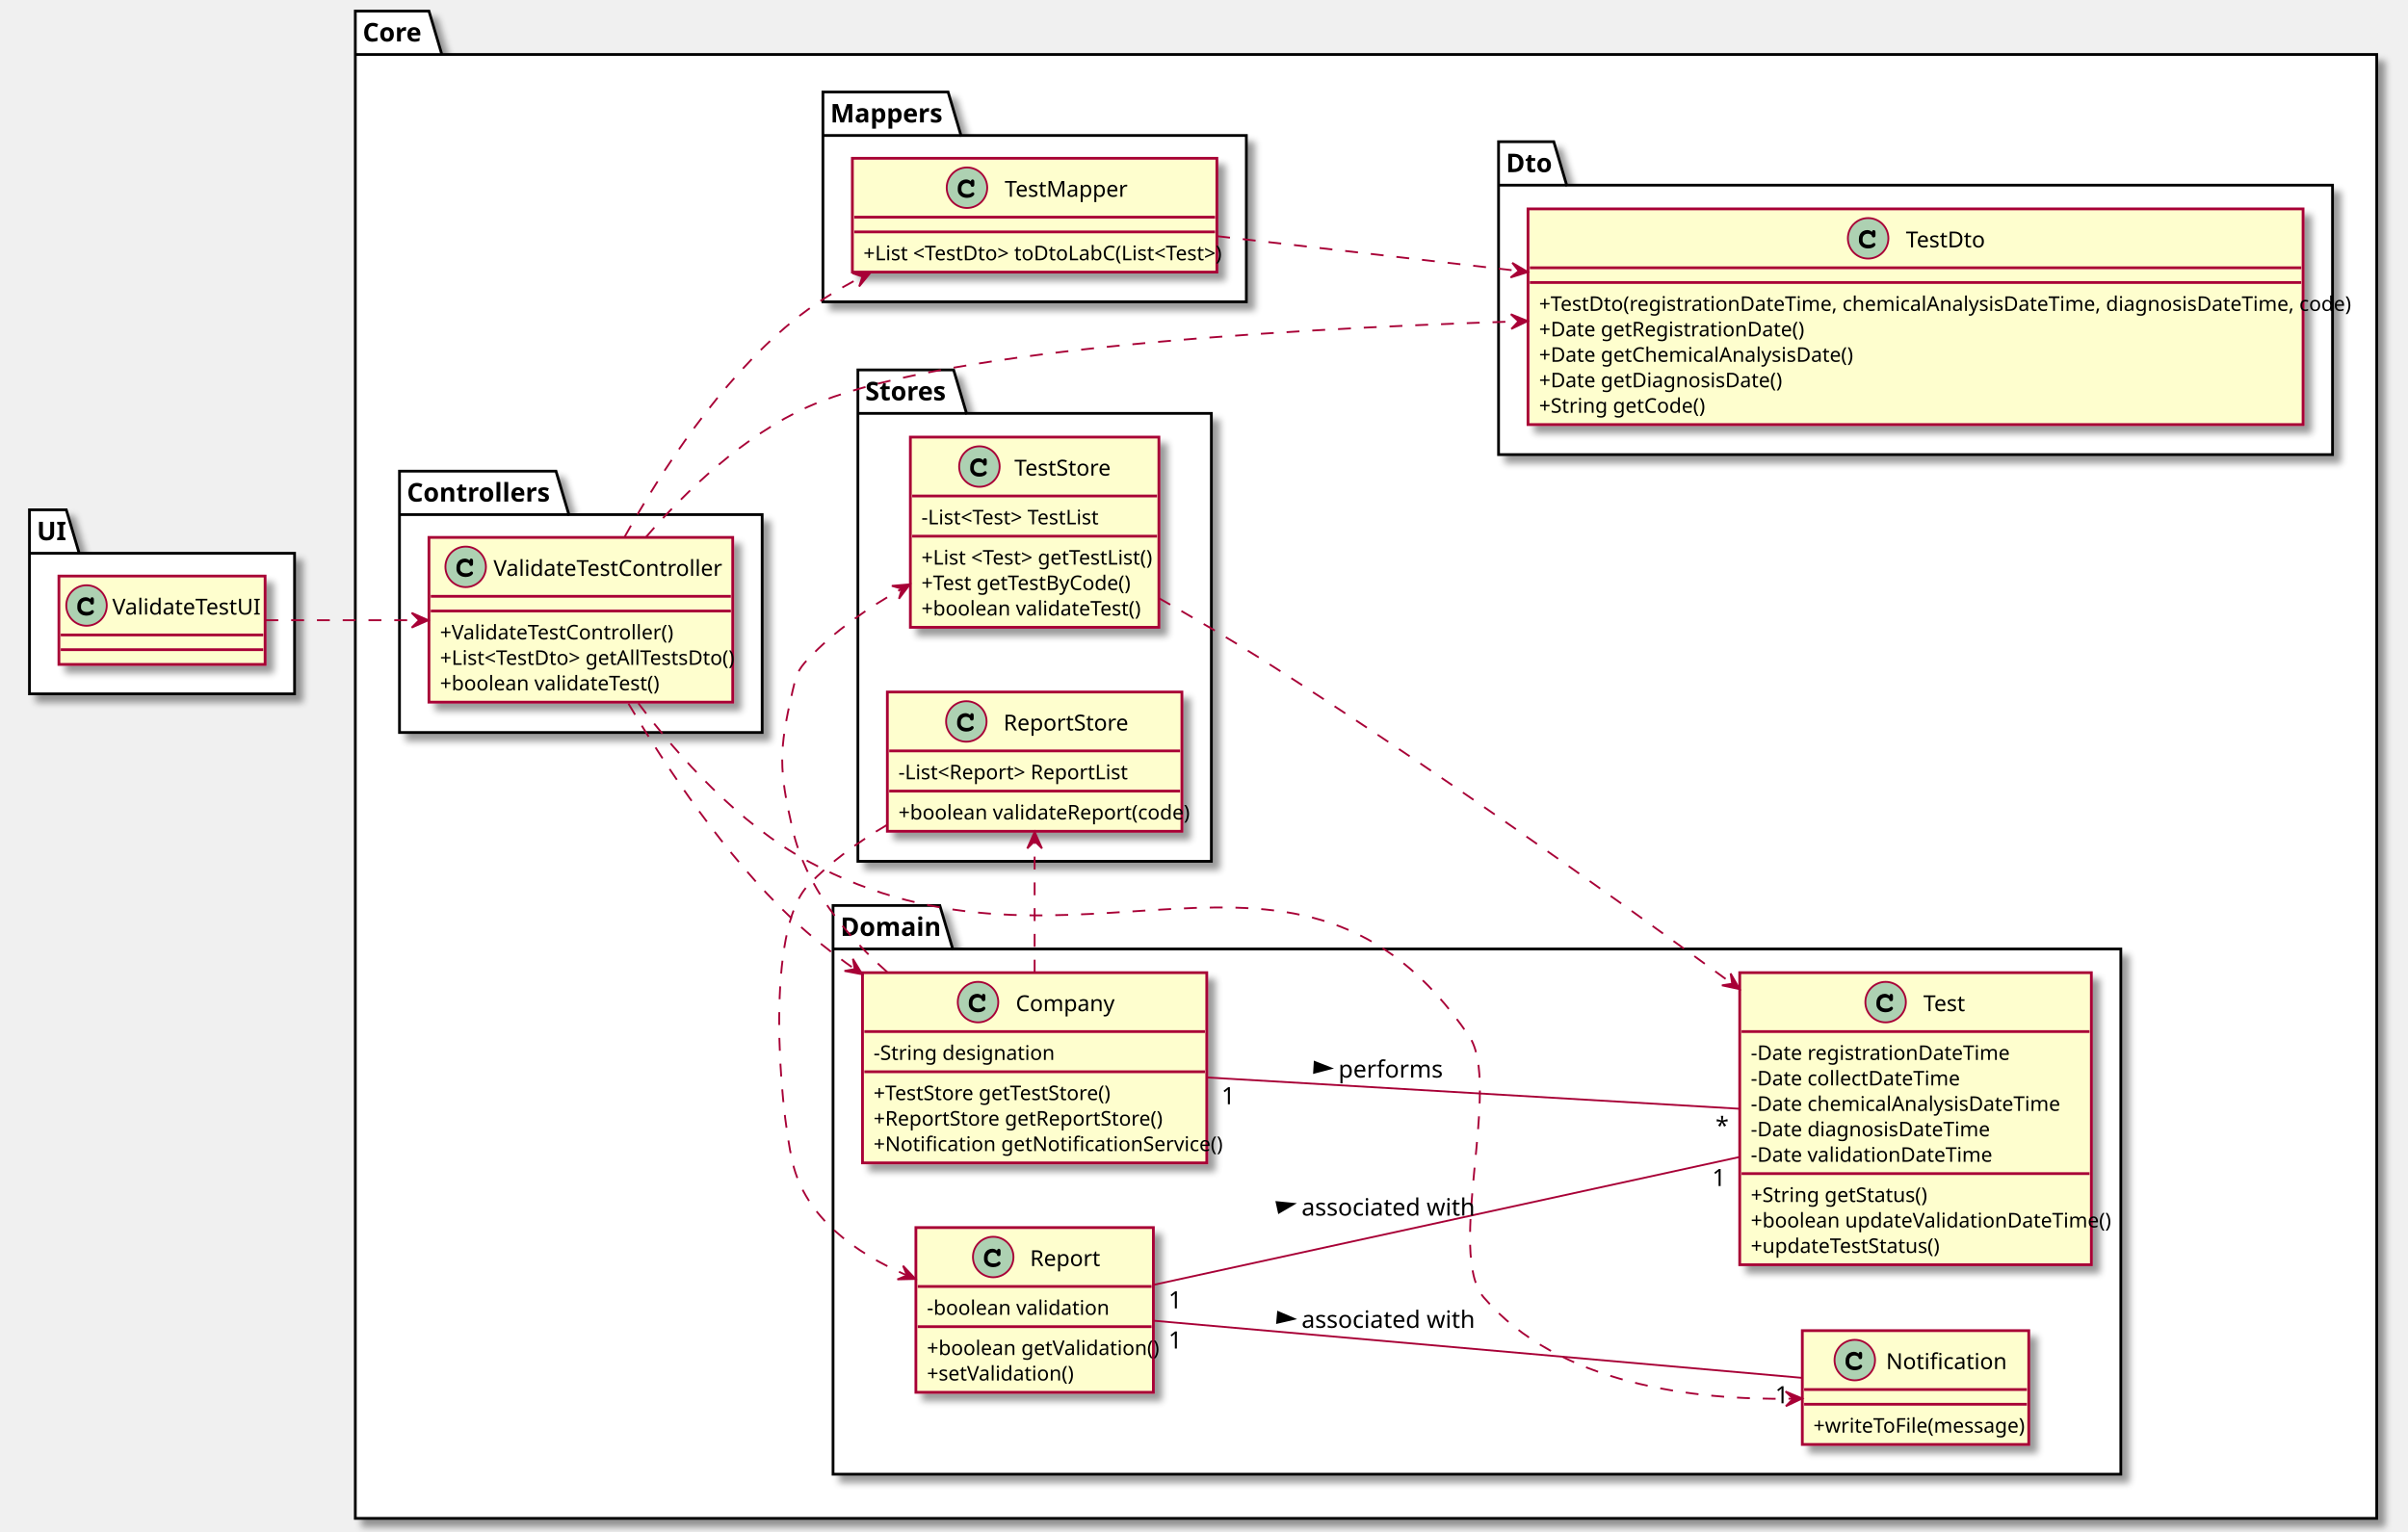
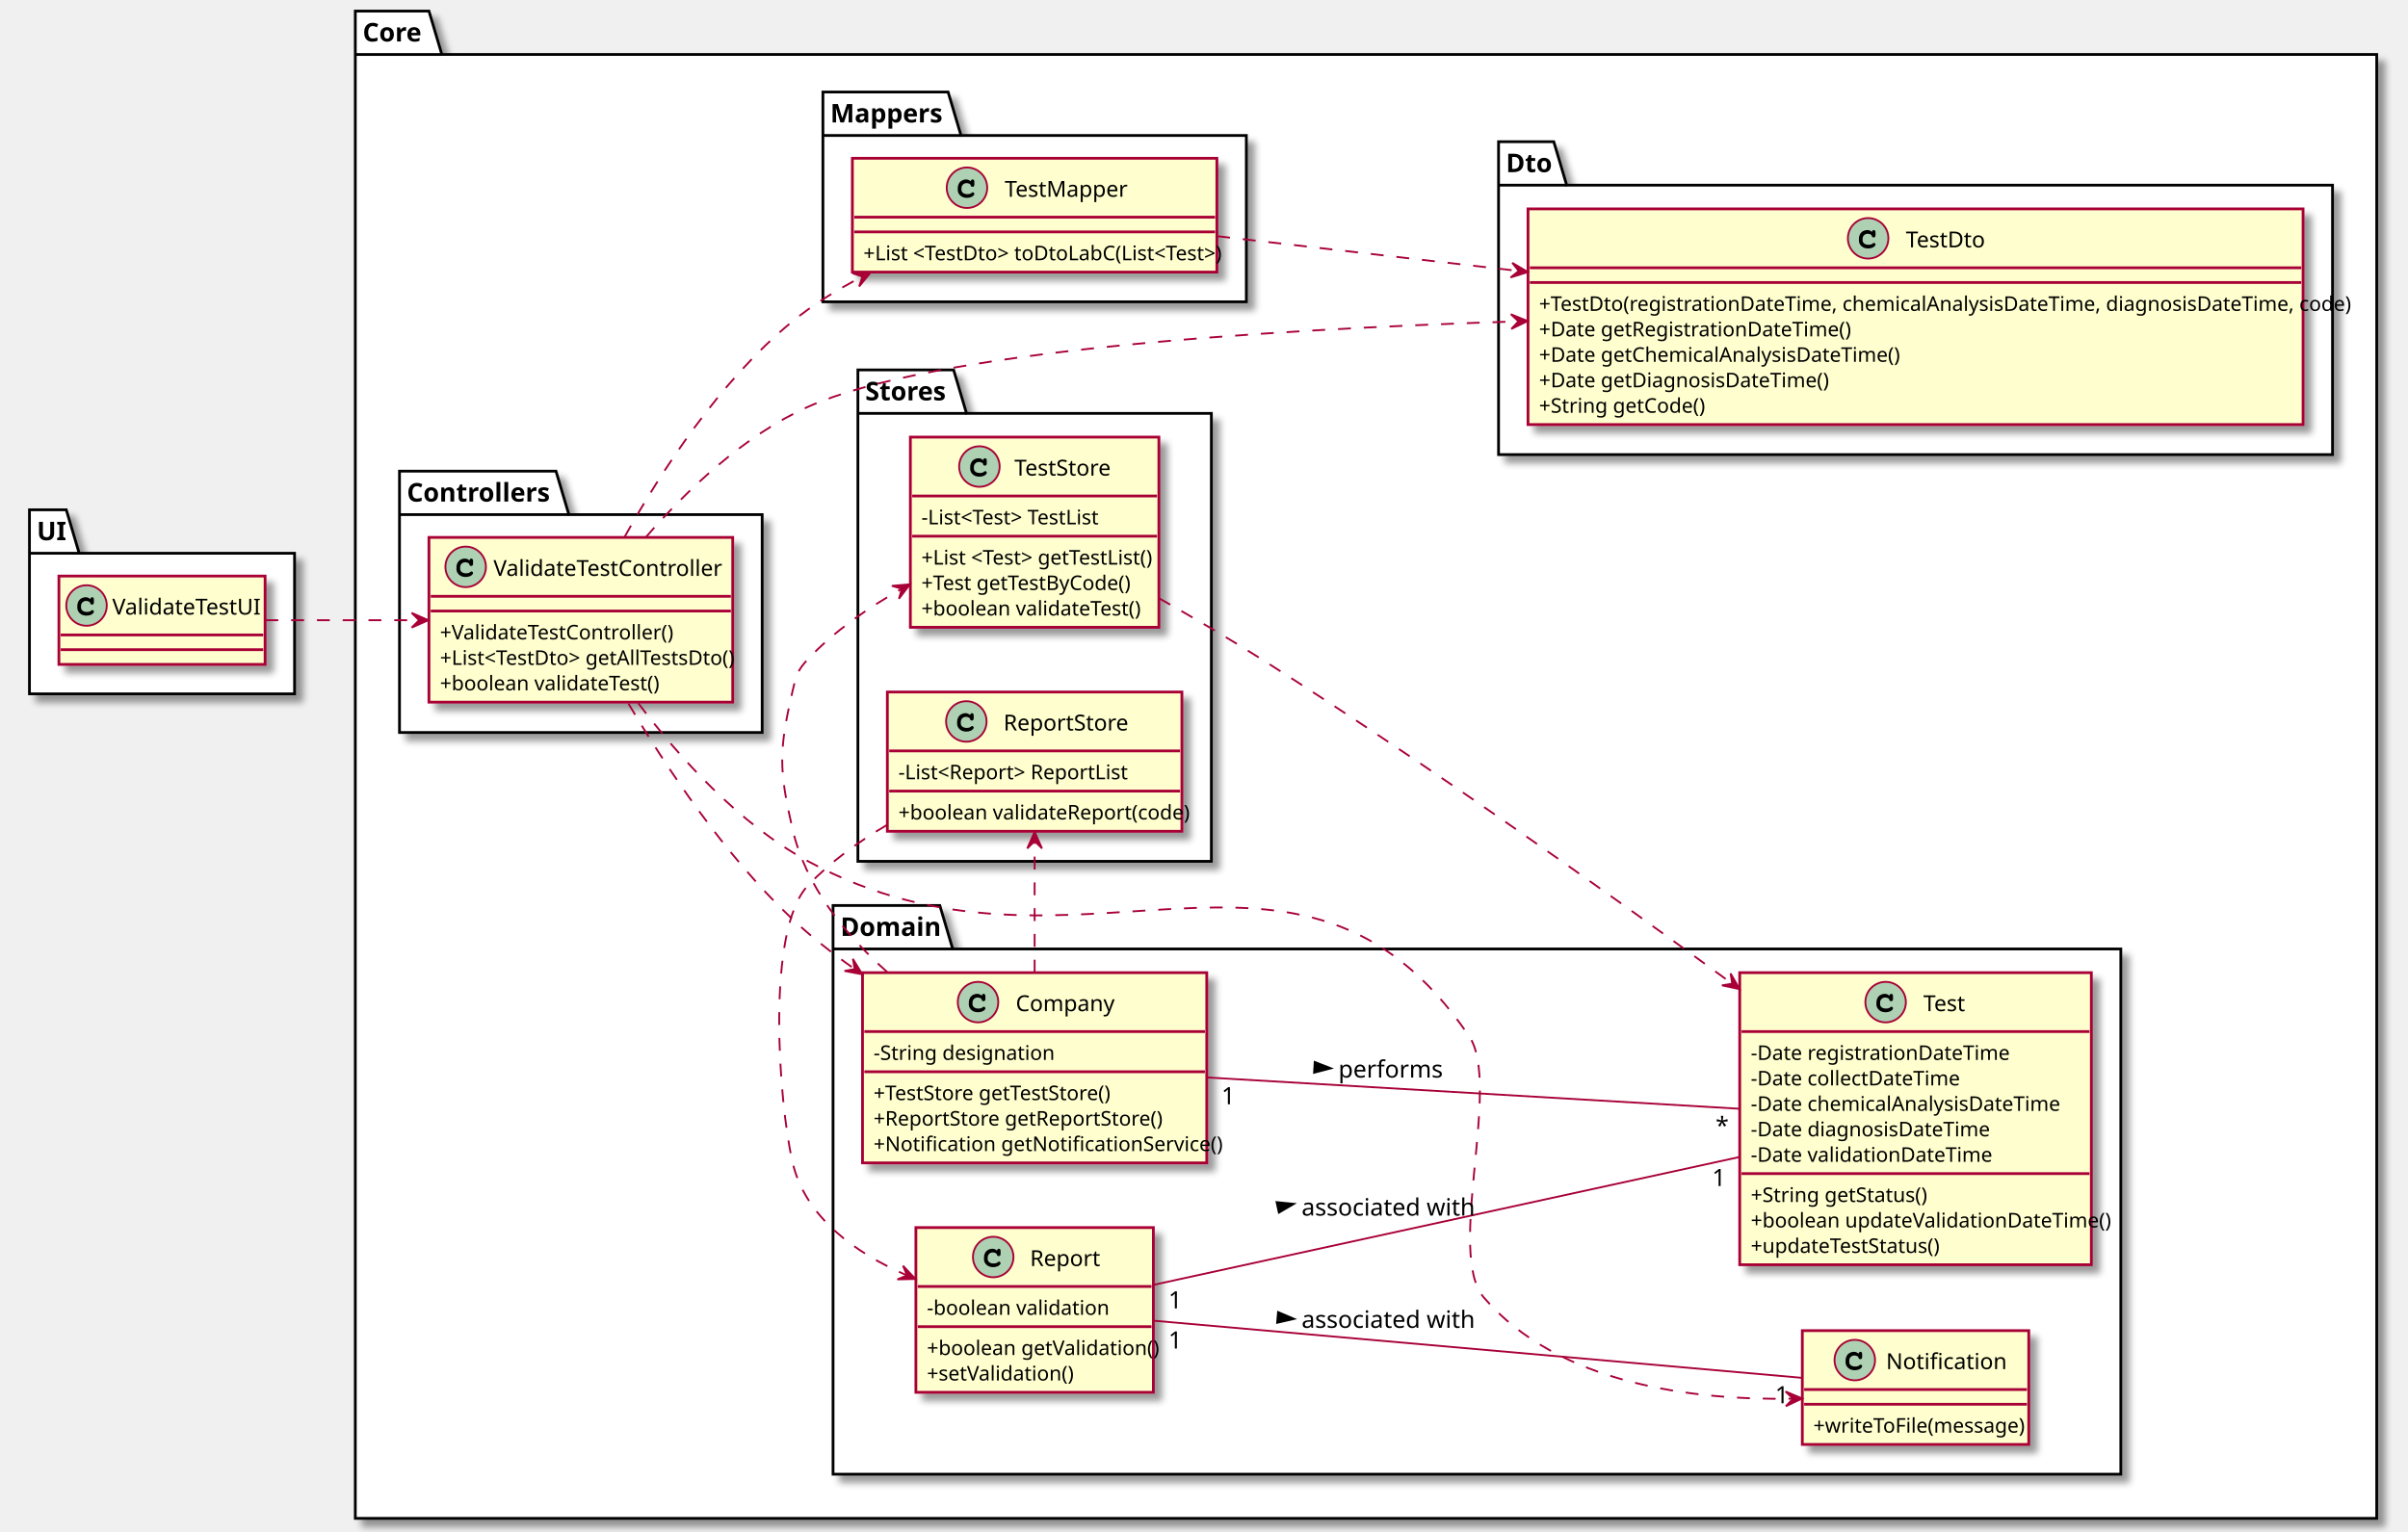
<svg xmlns="http://www.w3.org/2000/svg" contentScriptType="application/ecmascript" contentStyleType="text/css" height="832px" preserveAspectRatio="none" style="width:1308px;height:832px;" version="1.1" viewBox="0 0 1308 832" width="1308px" zoomAndPan="magnify">
  <defs>
-     <filter height="300%" id="f1ureblykvix9f" width="300%" x="-1" y="-1">
+     <filter height="300%" id="f18a83ozpu6022" width="300%" x="-1" y="-1">
      <feGaussianBlur result="blurOut" stdDeviation="2.0" />
      <feColorMatrix in="blurOut" result="blurOut2" type="matrix" values="0 0 0 0 0 0 0 0 0 0 0 0 0 0 0 0 0 0 .4 0" />
      <feOffset dx="4.0" dy="4.0" in="blurOut2" result="blurOut3" />
      <feBlend in="SourceGraphic" in2="blurOut3" mode="normal" />
    </filter>
  </defs>
  <g>
-     <polygon fill="#FFFFFF" filter="url(#f1ureblykvix9f)" points="193,6,233,6,240,29.609,1291,29.609,1291,825,193,825,193,6" style="stroke:#000000;stroke-width:1.5;" />
+     <polygon fill="#FFFFFF" filter="url(#f18a83ozpu6022)" points="193,6,233,6,240,29.609,1291,29.609,1291,825,193,825,193,6" style="stroke:#000000;stroke-width:1.5;" />
    <line style="stroke:#000000;stroke-width:1.5;" x1="193" x2="240" y1="29.609" y2="29.609" />
    <text fill="#000000" font-family="sans-serif" font-size="14" font-weight="bold" lengthAdjust="spacing" textLength="34" x="197" y="22.533">Core</text>
-     <polygon fill="#FFFFFF" filter="url(#f1ureblykvix9f)" points="452.5,492,510.5,492,517.5,515.609,1152,515.609,1152,801,452.5,801,452.5,492" style="stroke:#000000;stroke-width:1.5;" />
+     <polygon fill="#FFFFFF" filter="url(#f18a83ozpu6022)" points="452.5,492,510.5,492,517.5,515.609,1152,515.609,1152,801,452.5,801,452.5,492" style="stroke:#000000;stroke-width:1.5;" />
    <line style="stroke:#000000;stroke-width:1.5;" x1="452.5" x2="517.5" y1="515.609" y2="515.609" />
    <text fill="#000000" font-family="sans-serif" font-size="14" font-weight="bold" lengthAdjust="spacing" textLength="52" x="456.5" y="508.533">Domain</text>
-     <polygon fill="#FFFFFF" filter="url(#f1ureblykvix9f)" points="466,201,518,201,525,224.609,658,224.609,658,468,466,468,466,201" style="stroke:#000000;stroke-width:1.5;" />
+     <polygon fill="#FFFFFF" filter="url(#f18a83ozpu6022)" points="466,201,518,201,525,224.609,658,224.609,658,468,466,468,466,201" style="stroke:#000000;stroke-width:1.5;" />
    <line style="stroke:#000000;stroke-width:1.5;" x1="466" x2="525" y1="224.609" y2="224.609" />
    <text fill="#000000" font-family="sans-serif" font-size="14" font-weight="bold" lengthAdjust="spacing" textLength="46" x="470" y="217.533">Stores</text>
-     <polygon fill="#FFFFFF" filter="url(#f1ureblykvix9f)" points="217,256,302,256,309,279.609,414,279.609,414,398,217,398,217,256" style="stroke:#000000;stroke-width:1.5;" />
+     <polygon fill="#FFFFFF" filter="url(#f18a83ozpu6022)" points="217,256,302,256,309,279.609,414,279.609,414,398,217,398,217,256" style="stroke:#000000;stroke-width:1.5;" />
    <line style="stroke:#000000;stroke-width:1.5;" x1="217" x2="309" y1="279.609" y2="279.609" />
    <text fill="#000000" font-family="sans-serif" font-size="14" font-weight="bold" lengthAdjust="spacing" textLength="79" x="221" y="272.533">Controllers</text>
-     <polygon fill="#FFFFFF" filter="url(#f1ureblykvix9f)" points="447,50,515,50,522,73.609,677,73.609,677,164,447,164,447,50" style="stroke:#000000;stroke-width:1.5;" />
+     <polygon fill="#FFFFFF" filter="url(#f18a83ozpu6022)" points="447,50,515,50,522,73.609,677,73.609,677,164,447,164,447,50" style="stroke:#000000;stroke-width:1.5;" />
    <line style="stroke:#000000;stroke-width:1.5;" x1="447" x2="522" y1="73.609" y2="73.609" />
    <text fill="#000000" font-family="sans-serif" font-size="14" font-weight="bold" lengthAdjust="spacing" textLength="62" x="451" y="66.533">Mappers</text>
-     <polygon fill="#FFFFFF" filter="url(#f1ureblykvix9f)" points="814,77,844,77,851,100.609,1267,100.609,1267,247,814,247,814,77" style="stroke:#000000;stroke-width:1.5;" />
+     <polygon fill="#FFFFFF" filter="url(#f18a83ozpu6022)" points="814,77,844,77,851,100.609,1267,100.609,1267,247,814,247,814,77" style="stroke:#000000;stroke-width:1.5;" />
    <line style="stroke:#000000;stroke-width:1.5;" x1="814" x2="851" y1="100.609" y2="100.609" />
    <text fill="#000000" font-family="sans-serif" font-size="14" font-weight="bold" lengthAdjust="spacing" textLength="24" x="818" y="93.533">Dto</text>
-     <polygon fill="#FFFFFF" filter="url(#f1ureblykvix9f)" points="16,277,36,277,43,300.609,160,300.609,160,377,16,377,16,277" style="stroke:#000000;stroke-width:1.5;" />
+     <polygon fill="#FFFFFF" filter="url(#f18a83ozpu6022)" points="16,277,36,277,43,300.609,160,300.609,160,377,16,377,16,277" style="stroke:#000000;stroke-width:1.5;" />
    <line style="stroke:#000000;stroke-width:1.5;" x1="16" x2="43" y1="300.609" y2="300.609" />
    <text fill="#000000" font-family="sans-serif" font-size="14" font-weight="bold" lengthAdjust="spacing" textLength="14" x="20" y="293.533">UI</text>
-     <rect codeLine="7" fill="#FEFECE" filter="url(#f1ureblykvix9f)" height="103.344" id="C" style="stroke:#A80036;stroke-width:1.5;" width="187" x="468.5" y="528.5" />
+     <rect codeLine="7" fill="#FEFECE" filter="url(#f18a83ozpu6022)" height="103.344" id="C" style="stroke:#A80036;stroke-width:1.5;" width="187" x="468.5" y="528.5" />
    <ellipse cx="531.25" cy="544.5" fill="#ADD1B2" rx="11" ry="11" style="stroke:#A80036;stroke-width:1.0;" />
    <path d="M533.25,541 Q533.453,540.5 533.688,540.25 Q533.922,540 534.188,540 Q534.656,540 534.953,540.281 Q535.25,540.562 535.25,541.219 L535.25,542.781 Q535.25,543.438 534.969,543.719 Q534.688,544 534.25,544 Q533.859,544 533.609,543.828 Q533.359,543.656 533.25,543.203 Q533.203,542.891 533.031,542.719 Q532.719,542.391 532.156,542.203 Q531.594,542 531.031,542 Q530.328,542 529.734,542.281 Q529.156,542.562 528.703,543.188 Q528.25,543.812 528.25,544.672 L528.25,545.594 Q528.25,546.625 529.094,547.312 Q529.938,548 531.438,548 Q532.328,548 532.953,547.797 Q533.312,547.688 533.719,547.328 Q533.984,547.125 534.125,547.062 Q534.266,547 534.438,547 Q534.766,547 535,547.266 Q535.25,547.516 535.25,547.875 Q535.25,548.219 534.906,548.625 Q534.406,549.219 533.609,549.547 Q532.562,550 531.281,550 Q529.781,550 528.578,549.406 Q527.609,548.938 526.922,547.922 Q526.25,546.906 526.25,545.703 L526.25,544.609 Q526.25,543.359 526.844,542.266 Q527.453,541.172 528.5,540.594 Q529.562,540 530.75,540 Q531.469,540 532.094,540.25 Q532.719,540.5 533.25,541 Z " fill="#000000" />
    <text fill="#000000" font-family="sans-serif" font-size="12" lengthAdjust="spacing" textLength="53" x="551.75" y="549.41">Company</text>
    <line style="stroke:#A80036;stroke-width:1.5;" x1="469.5" x2="654.5" y1="560.5" y2="560.5" />
    <text fill="#000000" font-family="sans-serif" font-size="11" lengthAdjust="spacing" textLength="90" x="474.5" y="575.919">-String designation</text>
    <line style="stroke:#A80036;stroke-width:1.5;" x1="469.5" x2="654.5" y1="582.336" y2="582.336" />
    <text fill="#000000" font-family="sans-serif" font-size="11" lengthAdjust="spacing" textLength="126" x="474.5" y="597.755">+TestStore getTestStore()</text>
    <text fill="#000000" font-family="sans-serif" font-size="11" lengthAdjust="spacing" textLength="148" x="474.5" y="611.591">+ReportStore getReportStore()</text>
    <text fill="#000000" font-family="sans-serif" font-size="11" lengthAdjust="spacing" textLength="175" x="474.5" y="625.427">+Notification getNotificationService()</text>
-     <rect codeLine="14" fill="#FEFECE" filter="url(#f1ureblykvix9f)" height="158.688" id="T" style="stroke:#A80036;stroke-width:1.5;" width="191" x="945" y="528.5" />
+     <rect codeLine="14" fill="#FEFECE" filter="url(#f18a83ozpu6022)" height="158.688" id="T" style="stroke:#A80036;stroke-width:1.5;" width="191" x="945" y="528.5" />
    <ellipse cx="1024.25" cy="544.5" fill="#ADD1B2" rx="11" ry="11" style="stroke:#A80036;stroke-width:1.0;" />
    <path d="M1026.25,541 Q1026.453,540.5 1026.688,540.25 Q1026.922,540 1027.188,540 Q1027.656,540 1027.953,540.281 Q1028.25,540.562 1028.25,541.219 L1028.25,542.781 Q1028.25,543.438 1027.969,543.719 Q1027.688,544 1027.25,544 Q1026.859,544 1026.609,543.828 Q1026.359,543.656 1026.25,543.203 Q1026.203,542.891 1026.031,542.719 Q1025.719,542.391 1025.156,542.203 Q1024.594,542 1024.031,542 Q1023.328,542 1022.734,542.281 Q1022.156,542.562 1021.703,543.188 Q1021.25,543.812 1021.25,544.672 L1021.25,545.594 Q1021.25,546.625 1022.094,547.312 Q1022.938,548 1024.438,548 Q1025.328,548 1025.953,547.797 Q1026.312,547.688 1026.719,547.328 Q1026.984,547.125 1027.125,547.062 Q1027.266,547 1027.438,547 Q1027.766,547 1028,547.266 Q1028.25,547.516 1028.25,547.875 Q1028.25,548.219 1027.906,548.625 Q1027.406,549.219 1026.609,549.547 Q1025.562,550 1024.281,550 Q1022.781,550 1021.578,549.406 Q1020.609,548.938 1019.922,547.922 Q1019.25,546.906 1019.25,545.703 L1019.25,544.609 Q1019.25,543.359 1019.844,542.266 Q1020.453,541.172 1021.5,540.594 Q1022.562,540 1023.75,540 Q1024.469,540 1025.094,540.25 Q1025.719,540.5 1026.25,541 Z " fill="#000000" />
    <text fill="#000000" font-family="sans-serif" font-size="12" lengthAdjust="spacing" textLength="24" x="1044.75" y="549.41">Test</text>
    <line style="stroke:#A80036;stroke-width:1.5;" x1="946" x2="1135" y1="560.5" y2="560.5" />
    <text fill="#000000" font-family="sans-serif" font-size="11" lengthAdjust="spacing" textLength="127" x="951" y="575.919">-Date registrationDateTime</text>
    <text fill="#000000" font-family="sans-serif" font-size="11" lengthAdjust="spacing" textLength="104" x="951" y="589.755">-Date collectDateTime</text>
    <text fill="#000000" font-family="sans-serif" font-size="11" lengthAdjust="spacing" textLength="157" x="951" y="603.591">-Date chemicalAnalysisDateTime</text>
    <text fill="#000000" font-family="sans-serif" font-size="11" lengthAdjust="spacing" textLength="119" x="951" y="617.427">-Date diagnosisDateTime</text>
    <text fill="#000000" font-family="sans-serif" font-size="11" lengthAdjust="spacing" textLength="118" x="951" y="631.263">-Date validationDateTime</text>
    <line style="stroke:#A80036;stroke-width:1.5;" x1="946" x2="1135" y1="637.68" y2="637.68" />
    <text fill="#000000" font-family="sans-serif" font-size="11" lengthAdjust="spacing" textLength="91" x="951" y="653.099">+String getStatus()</text>
    <text fill="#000000" font-family="sans-serif" font-size="11" lengthAdjust="spacing" textLength="179" x="951" y="666.935">+boolean updateValidationDateTime()</text>
    <text fill="#000000" font-family="sans-serif" font-size="11" lengthAdjust="spacing" textLength="99" x="951" y="680.77">+updateTestStatus()</text>
-     <rect codeLine="25" fill="#FEFECE" filter="url(#f1ureblykvix9f)" height="89.508" id="R" style="stroke:#A80036;stroke-width:1.5;" width="129" x="497.5" y="667" />
+     <rect codeLine="25" fill="#FEFECE" filter="url(#f18a83ozpu6022)" height="89.508" id="R" style="stroke:#A80036;stroke-width:1.5;" width="129" x="497.5" y="667" />
    <ellipse cx="539.5" cy="683" fill="#ADD1B2" rx="11" ry="11" style="stroke:#A80036;stroke-width:1.0;" />
    <path d="M541.5,679.5 Q541.703,679 541.938,678.75 Q542.172,678.5 542.438,678.5 Q542.906,678.5 543.203,678.781 Q543.5,679.062 543.5,679.719 L543.5,681.281 Q543.5,681.938 543.219,682.219 Q542.938,682.5 542.5,682.5 Q542.109,682.5 541.859,682.328 Q541.609,682.156 541.5,681.703 Q541.453,681.391 541.281,681.219 Q540.969,680.891 540.406,680.703 Q539.844,680.5 539.281,680.5 Q538.578,680.5 537.984,680.781 Q537.406,681.062 536.953,681.688 Q536.5,682.312 536.5,683.172 L536.5,684.094 Q536.5,685.125 537.344,685.812 Q538.188,686.5 539.688,686.5 Q540.578,686.5 541.203,686.297 Q541.562,686.188 541.969,685.828 Q542.234,685.625 542.375,685.562 Q542.516,685.5 542.688,685.5 Q543.016,685.5 543.25,685.766 Q543.5,686.016 543.5,686.375 Q543.5,686.719 543.156,687.125 Q542.656,687.719 541.859,688.047 Q540.812,688.5 539.531,688.5 Q538.031,688.5 536.828,687.906 Q535.859,687.438 535.172,686.422 Q534.5,685.406 534.5,684.203 L534.5,683.109 Q534.5,681.859 535.094,680.766 Q535.703,679.672 536.75,679.094 Q537.812,678.5 539,678.5 Q539.719,678.5 540.344,678.75 Q540.969,679 541.5,679.5 Z " fill="#000000" />
    <text fill="#000000" font-family="sans-serif" font-size="12" lengthAdjust="spacing" textLength="37" x="559.5" y="687.91">Report</text>
    <line style="stroke:#A80036;stroke-width:1.5;" x1="498.5" x2="625.5" y1="699" y2="699" />
    <text fill="#000000" font-family="sans-serif" font-size="11" lengthAdjust="spacing" textLength="90" x="503.5" y="714.419">-boolean validation</text>
    <line style="stroke:#A80036;stroke-width:1.5;" x1="498.5" x2="625.5" y1="720.836" y2="720.836" />
    <text fill="#000000" font-family="sans-serif" font-size="11" lengthAdjust="spacing" textLength="117" x="503.5" y="736.255">+boolean getValidation()</text>
    <text fill="#000000" font-family="sans-serif" font-size="11" lengthAdjust="spacing" textLength="76" x="503.5" y="750.091">+setValidation()</text>
-     <rect codeLine="31" fill="#FEFECE" filter="url(#f1ureblykvix9f)" height="61.836" id="N" style="stroke:#A80036;stroke-width:1.5;" width="123" x="979" y="723" />
+     <rect codeLine="31" fill="#FEFECE" filter="url(#f18a83ozpu6022)" height="61.836" id="N" style="stroke:#A80036;stroke-width:1.5;" width="123" x="979" y="723" />
    <ellipse cx="1007.5" cy="739" fill="#ADD1B2" rx="11" ry="11" style="stroke:#A80036;stroke-width:1.0;" />
    <path d="M1009.5,735.5 Q1009.703,735 1009.938,734.75 Q1010.172,734.5 1010.438,734.5 Q1010.906,734.5 1011.203,734.781 Q1011.5,735.062 1011.5,735.719 L1011.5,737.281 Q1011.5,737.938 1011.219,738.219 Q1010.938,738.5 1010.5,738.5 Q1010.109,738.5 1009.859,738.328 Q1009.609,738.156 1009.5,737.703 Q1009.453,737.391 1009.281,737.219 Q1008.969,736.891 1008.406,736.703 Q1007.844,736.5 1007.281,736.5 Q1006.578,736.5 1005.984,736.781 Q1005.406,737.062 1004.953,737.688 Q1004.5,738.312 1004.5,739.172 L1004.5,740.094 Q1004.5,741.125 1005.344,741.812 Q1006.188,742.5 1007.688,742.5 Q1008.578,742.5 1009.203,742.297 Q1009.562,742.188 1009.969,741.828 Q1010.234,741.625 1010.375,741.562 Q1010.516,741.5 1010.688,741.5 Q1011.016,741.5 1011.25,741.766 Q1011.5,742.016 1011.5,742.375 Q1011.5,742.719 1011.156,743.125 Q1010.656,743.719 1009.859,744.047 Q1008.812,744.5 1007.531,744.5 Q1006.031,744.5 1004.828,743.906 Q1003.859,743.438 1003.172,742.422 Q1002.5,741.406 1002.5,740.203 L1002.5,739.109 Q1002.5,737.859 1003.094,736.766 Q1003.703,735.672 1004.75,735.094 Q1005.812,734.5 1007,734.5 Q1007.719,734.5 1008.344,734.75 Q1008.969,735 1009.5,735.5 Z " fill="#000000" />
    <text fill="#000000" font-family="sans-serif" font-size="12" lengthAdjust="spacing" textLength="61" x="1024.5" y="743.91">Notification</text>
    <line style="stroke:#A80036;stroke-width:1.5;" x1="980" x2="1101" y1="755" y2="755" />
    <line style="stroke:#A80036;stroke-width:1.5;" x1="980" x2="1101" y1="763" y2="763" />
    <text fill="#000000" font-family="sans-serif" font-size="11" lengthAdjust="spacing" textLength="111" x="985" y="778.419">+writeToFile(message)</text>
-     <rect codeLine="38" fill="#FEFECE" filter="url(#f1ureblykvix9f)" height="103.344" id="TS" style="stroke:#A80036;stroke-width:1.5;" width="135" x="494.5" y="237.5" />
+     <rect codeLine="38" fill="#FEFECE" filter="url(#f18a83ozpu6022)" height="103.344" id="TS" style="stroke:#A80036;stroke-width:1.5;" width="135" x="494.5" y="237.5" />
    <ellipse cx="532" cy="253.5" fill="#ADD1B2" rx="11" ry="11" style="stroke:#A80036;stroke-width:1.0;" />
    <path d="M534,250 Q534.203,249.5 534.438,249.25 Q534.672,249 534.938,249 Q535.406,249 535.703,249.281 Q536,249.562 536,250.219 L536,251.781 Q536,252.438 535.719,252.719 Q535.438,253 535,253 Q534.609,253 534.359,252.828 Q534.109,252.656 534,252.203 Q533.953,251.891 533.781,251.719 Q533.469,251.391 532.906,251.203 Q532.344,251 531.781,251 Q531.078,251 530.484,251.281 Q529.906,251.562 529.453,252.188 Q529,252.812 529,253.672 L529,254.594 Q529,255.625 529.844,256.312 Q530.688,257 532.188,257 Q533.078,257 533.703,256.797 Q534.062,256.688 534.469,256.328 Q534.734,256.125 534.875,256.062 Q535.016,256 535.188,256 Q535.516,256 535.75,256.266 Q536,256.516 536,256.875 Q536,257.219 535.656,257.625 Q535.156,258.219 534.359,258.547 Q533.312,259 532.031,259 Q530.531,259 529.328,258.406 Q528.359,257.938 527.672,256.922 Q527,255.906 527,254.703 L527,253.609 Q527,252.359 527.594,251.266 Q528.203,250.172 529.25,249.594 Q530.312,249 531.5,249 Q532.219,249 532.844,249.25 Q533.469,249.5 534,250 Z " fill="#000000" />
    <text fill="#000000" font-family="sans-serif" font-size="12" lengthAdjust="spacing" textLength="53" x="551" y="258.41">TestStore</text>
    <line style="stroke:#A80036;stroke-width:1.5;" x1="495.5" x2="628.5" y1="269.5" y2="269.5" />
    <text fill="#000000" font-family="sans-serif" font-size="11" lengthAdjust="spacing" textLength="95" x="500.5" y="284.919">-List&lt;Test&gt; TestList</text>
    <line style="stroke:#A80036;stroke-width:1.5;" x1="495.5" x2="628.5" y1="291.336" y2="291.336" />
    <text fill="#000000" font-family="sans-serif" font-size="11" lengthAdjust="spacing" textLength="123" x="500.5" y="306.755">+List &lt;Test&gt; getTestList()</text>
    <text fill="#000000" font-family="sans-serif" font-size="11" lengthAdjust="spacing" textLength="112" x="500.5" y="320.591">+Test getTestByCode()</text>
    <text fill="#000000" font-family="sans-serif" font-size="11" lengthAdjust="spacing" textLength="113" x="500.5" y="334.427">+boolean validateTest()</text>
-     <rect codeLine="45" fill="#FEFECE" filter="url(#f1ureblykvix9f)" height="75.672" id="RS" style="stroke:#A80036;stroke-width:1.5;" width="160" x="482" y="376" />
+     <rect codeLine="45" fill="#FEFECE" filter="url(#f18a83ozpu6022)" height="75.672" id="RS" style="stroke:#A80036;stroke-width:1.5;" width="160" x="482" y="376" />
    <ellipse cx="524.9" cy="392" fill="#ADD1B2" rx="11" ry="11" style="stroke:#A80036;stroke-width:1.0;" />
    <path d="M526.9,388.5 Q527.103,388 527.337,387.75 Q527.572,387.5 527.837,387.5 Q528.306,387.5 528.603,387.781 Q528.9,388.062 528.9,388.719 L528.9,390.281 Q528.9,390.938 528.619,391.219 Q528.337,391.5 527.9,391.5 Q527.509,391.5 527.259,391.328 Q527.009,391.156 526.9,390.703 Q526.853,390.391 526.681,390.219 Q526.369,389.891 525.806,389.703 Q525.244,389.5 524.681,389.5 Q523.978,389.5 523.384,389.781 Q522.806,390.062 522.353,390.688 Q521.9,391.312 521.9,392.172 L521.9,393.094 Q521.9,394.125 522.744,394.812 Q523.587,395.5 525.087,395.5 Q525.978,395.5 526.603,395.297 Q526.962,395.188 527.369,394.828 Q527.634,394.625 527.775,394.562 Q527.916,394.5 528.087,394.5 Q528.416,394.5 528.65,394.766 Q528.9,395.016 528.9,395.375 Q528.9,395.719 528.556,396.125 Q528.056,396.719 527.259,397.047 Q526.212,397.5 524.931,397.5 Q523.431,397.5 522.228,396.906 Q521.259,396.438 520.572,395.422 Q519.9,394.406 519.9,393.203 L519.9,392.109 Q519.9,390.859 520.494,389.766 Q521.103,388.672 522.15,388.094 Q523.212,387.5 524.4,387.5 Q525.119,387.5 525.744,387.75 Q526.369,388 526.9,388.5 Z " fill="#000000" />
    <text fill="#000000" font-family="sans-serif" font-size="12" lengthAdjust="spacing" textLength="66" x="545.1" y="396.91">ReportStore</text>
    <line style="stroke:#A80036;stroke-width:1.5;" x1="483" x2="641" y1="408" y2="408" />
    <text fill="#000000" font-family="sans-serif" font-size="11" lengthAdjust="spacing" textLength="117" x="488" y="423.419">-List&lt;Report&gt; ReportList</text>
    <line style="stroke:#A80036;stroke-width:1.5;" x1="483" x2="641" y1="429.836" y2="429.836" />
    <text fill="#000000" font-family="sans-serif" font-size="11" lengthAdjust="spacing" textLength="148" x="488" y="445.255">+boolean validateReport(code)</text>
-     <rect codeLine="54" fill="#FEFECE" filter="url(#f1ureblykvix9f)" height="89.508" id="VTC" style="stroke:#A80036;stroke-width:1.5;" width="165" x="233" y="292" />
+     <rect codeLine="52" fill="#FEFECE" filter="url(#f18a83ozpu6022)" height="89.508" id="VTC" style="stroke:#A80036;stroke-width:1.5;" width="165" x="233" y="292" />
    <ellipse cx="252.95" cy="308" fill="#ADD1B2" rx="11" ry="11" style="stroke:#A80036;stroke-width:1.0;" />
    <path d="M254.95,304.5 Q255.153,304 255.387,303.75 Q255.622,303.5 255.887,303.5 Q256.356,303.5 256.653,303.781 Q256.95,304.062 256.95,304.719 L256.95,306.281 Q256.95,306.938 256.669,307.219 Q256.387,307.5 255.95,307.5 Q255.559,307.5 255.309,307.328 Q255.059,307.156 254.95,306.703 Q254.903,306.391 254.731,306.219 Q254.419,305.891 253.856,305.703 Q253.294,305.5 252.731,305.5 Q252.028,305.5 251.434,305.781 Q250.856,306.062 250.403,306.688 Q249.95,307.312 249.95,308.172 L249.95,309.094 Q249.95,310.125 250.794,310.812 Q251.637,311.5 253.137,311.5 Q254.028,311.5 254.653,311.297 Q255.012,311.188 255.419,310.828 Q255.684,310.625 255.825,310.562 Q255.966,310.5 256.137,310.5 Q256.466,310.5 256.7,310.766 Q256.95,311.016 256.95,311.375 Q256.95,311.719 256.606,312.125 Q256.106,312.719 255.309,313.047 Q254.262,313.5 252.981,313.5 Q251.481,313.5 250.278,312.906 Q249.309,312.438 248.622,311.422 Q247.95,310.406 247.95,309.203 L247.95,308.109 Q247.95,306.859 248.544,305.766 Q249.153,304.672 250.2,304.094 Q251.262,303.5 252.45,303.5 Q253.169,303.5 253.794,303.75 Q254.419,304 254.95,304.5 Z " fill="#000000" />
    <text fill="#000000" font-family="sans-serif" font-size="12" lengthAdjust="spacing" textLength="122" x="268.05" y="312.91">ValidateTestController</text>
    <line style="stroke:#A80036;stroke-width:1.5;" x1="234" x2="397" y1="324" y2="324" />
    <line style="stroke:#A80036;stroke-width:1.5;" x1="234" x2="397" y1="332" y2="332" />
    <text fill="#000000" font-family="sans-serif" font-size="11" lengthAdjust="spacing" textLength="120" x="239" y="347.419">+ValidateTestController()</text>
    <text fill="#000000" font-family="sans-serif" font-size="11" lengthAdjust="spacing" textLength="153" x="239" y="361.255">+List&lt;TestDto&gt; getAllTestsDto()</text>
    <text fill="#000000" font-family="sans-serif" font-size="11" lengthAdjust="spacing" textLength="113" x="239" y="375.091">+boolean validateTest()</text>
-     <rect codeLine="67" fill="#FEFECE" filter="url(#f1ureblykvix9f)" height="61.836" id="tM" style="stroke:#A80036;stroke-width:1.5;" width="198" x="463" y="86" />
+     <rect codeLine="65" fill="#FEFECE" filter="url(#f18a83ozpu6022)" height="61.836" id="tM" style="stroke:#A80036;stroke-width:1.5;" width="198" x="463" y="86" />
    <ellipse cx="525.25" cy="102" fill="#ADD1B2" rx="11" ry="11" style="stroke:#A80036;stroke-width:1.0;" />
    <path d="M527.25,98.5 Q527.453,98 527.688,97.75 Q527.922,97.5 528.188,97.5 Q528.656,97.5 528.953,97.781 Q529.25,98.062 529.25,98.719 L529.25,100.281 Q529.25,100.938 528.969,101.219 Q528.688,101.5 528.25,101.5 Q527.859,101.5 527.609,101.328 Q527.359,101.156 527.25,100.703 Q527.203,100.391 527.031,100.219 Q526.719,99.891 526.156,99.703 Q525.594,99.5 525.031,99.5 Q524.328,99.5 523.734,99.781 Q523.156,100.062 522.703,100.688 Q522.25,101.312 522.25,102.172 L522.25,103.094 Q522.25,104.125 523.094,104.812 Q523.938,105.5 525.438,105.5 Q526.328,105.5 526.953,105.297 Q527.312,105.188 527.719,104.828 Q527.984,104.625 528.125,104.562 Q528.266,104.5 528.438,104.5 Q528.766,104.5 529,104.766 Q529.25,105.016 529.25,105.375 Q529.25,105.719 528.906,106.125 Q528.406,106.719 527.609,107.047 Q526.562,107.5 525.281,107.5 Q523.781,107.5 522.578,106.906 Q521.609,106.438 520.922,105.422 Q520.25,104.406 520.25,103.203 L520.25,102.109 Q520.25,100.859 520.844,99.766 Q521.453,98.672 522.5,98.094 Q523.562,97.5 524.75,97.5 Q525.469,97.5 526.094,97.75 Q526.719,98 527.25,98.5 Z " fill="#000000" />
    <text fill="#000000" font-family="sans-serif" font-size="12" lengthAdjust="spacing" textLength="65" x="545.75" y="106.91">TestMapper</text>
    <line style="stroke:#A80036;stroke-width:1.5;" x1="464" x2="660" y1="118" y2="118" />
    <line style="stroke:#A80036;stroke-width:1.5;" x1="464" x2="660" y1="126" y2="126" />
    <text fill="#000000" font-family="sans-serif" font-size="11" lengthAdjust="spacing" textLength="186" x="469" y="141.419">+List &lt;TestDto&gt; toDtoLabC(List&lt;Test&gt;)</text>
-     <rect codeLine="75" fill="#FEFECE" filter="url(#f1ureblykvix9f)" height="117.18" id="tDto" style="stroke:#A80036;stroke-width:1.5;" width="421" x="830" y="113.5" />
+     <rect codeLine="73" fill="#FEFECE" filter="url(#f18a83ozpu6022)" height="117.18" id="tDto" style="stroke:#A80036;stroke-width:1.5;" width="421" x="830" y="113.5" />
    <ellipse cx="1014.75" cy="129.5" fill="#ADD1B2" rx="11" ry="11" style="stroke:#A80036;stroke-width:1.0;" />
    <path d="M1016.75,126 Q1016.953,125.5 1017.188,125.25 Q1017.422,125 1017.688,125 Q1018.156,125 1018.453,125.281 Q1018.75,125.562 1018.75,126.219 L1018.75,127.781 Q1018.75,128.438 1018.469,128.719 Q1018.188,129 1017.75,129 Q1017.359,129 1017.109,128.828 Q1016.859,128.656 1016.75,128.203 Q1016.703,127.891 1016.531,127.719 Q1016.219,127.391 1015.656,127.203 Q1015.094,127 1014.531,127 Q1013.828,127 1013.234,127.281 Q1012.656,127.562 1012.203,128.188 Q1011.75,128.812 1011.75,129.672 L1011.75,130.594 Q1011.75,131.625 1012.594,132.312 Q1013.438,133 1014.938,133 Q1015.828,133 1016.453,132.797 Q1016.812,132.688 1017.219,132.328 Q1017.484,132.125 1017.625,132.062 Q1017.766,132 1017.938,132 Q1018.266,132 1018.5,132.266 Q1018.75,132.516 1018.75,132.875 Q1018.75,133.219 1018.406,133.625 Q1017.906,134.219 1017.109,134.547 Q1016.062,135 1014.781,135 Q1013.281,135 1012.078,134.406 Q1011.109,133.938 1010.422,132.922 Q1009.75,131.906 1009.75,130.703 L1009.75,129.609 Q1009.75,128.359 1010.344,127.266 Q1010.953,126.172 1012,125.594 Q1013.062,125 1014.25,125 Q1014.969,125 1015.594,125.25 Q1016.219,125.5 1016.75,126 Z " fill="#000000" />
    <text fill="#000000" font-family="sans-serif" font-size="12" lengthAdjust="spacing" textLength="43" x="1035.25" y="134.41">TestDto</text>
    <line style="stroke:#A80036;stroke-width:1.5;" x1="831" x2="1250" y1="145.5" y2="145.5" />
    <line style="stroke:#A80036;stroke-width:1.5;" x1="831" x2="1250" y1="153.5" y2="153.5" />
    <text fill="#000000" font-family="sans-serif" font-size="11" lengthAdjust="spacing" textLength="409" x="836" y="168.919">+TestDto(registrationDateTime, chemicalAnalysisDateTime, diagnosisDateTime, code)</text>
-     <text fill="#000000" font-family="sans-serif" font-size="11" lengthAdjust="spacing" textLength="133" x="836" y="182.755">+Date getRegistrationDate()</text>
-     <text fill="#000000" font-family="sans-serif" font-size="11" lengthAdjust="spacing" textLength="161" x="836" y="196.591">+Date getChemicalAnalysisDate()</text>
-     <text fill="#000000" font-family="sans-serif" font-size="11" lengthAdjust="spacing" textLength="123" x="836" y="210.427">+Date getDiagnosisDate()</text>
+     <text fill="#000000" font-family="sans-serif" font-size="11" lengthAdjust="spacing" textLength="155" x="836" y="182.755">+Date getRegistrationDateTime()</text>
+     <text fill="#000000" font-family="sans-serif" font-size="11" lengthAdjust="spacing" textLength="183" x="836" y="196.591">+Date getChemicalAnalysisDateTime()</text>
+     <text fill="#000000" font-family="sans-serif" font-size="11" lengthAdjust="spacing" textLength="145" x="836" y="210.427">+Date getDiagnosisDateTime()</text>
    <text fill="#000000" font-family="sans-serif" font-size="11" lengthAdjust="spacing" textLength="85" x="836" y="224.263">+String getCode()</text>
-     <rect codeLine="89" fill="#FEFECE" filter="url(#f1ureblykvix9f)" height="48" id="VTUI" style="stroke:#A80036;stroke-width:1.5;" width="112" x="32" y="313" />
+     <rect codeLine="87" fill="#FEFECE" filter="url(#f18a83ozpu6022)" height="48" id="VTUI" style="stroke:#A80036;stroke-width:1.5;" width="112" x="32" y="313" />
    <ellipse cx="47" cy="329" fill="#ADD1B2" rx="11" ry="11" style="stroke:#A80036;stroke-width:1.0;" />
    <path d="M49,325.5 Q49.203,325 49.438,324.75 Q49.672,324.5 49.938,324.5 Q50.406,324.5 50.703,324.781 Q51,325.062 51,325.719 L51,327.281 Q51,327.938 50.719,328.219 Q50.438,328.5 50,328.5 Q49.609,328.5 49.359,328.328 Q49.109,328.156 49,327.703 Q48.953,327.391 48.781,327.219 Q48.469,326.891 47.906,326.703 Q47.344,326.5 46.781,326.5 Q46.078,326.5 45.484,326.781 Q44.906,327.062 44.453,327.688 Q44,328.312 44,329.172 L44,330.094 Q44,331.125 44.844,331.812 Q45.688,332.5 47.188,332.5 Q48.078,332.5 48.703,332.297 Q49.062,332.188 49.469,331.828 Q49.734,331.625 49.875,331.562 Q50.016,331.5 50.188,331.5 Q50.516,331.5 50.75,331.766 Q51,332.016 51,332.375 Q51,332.719 50.656,333.125 Q50.156,333.719 49.359,334.047 Q48.312,334.5 47.031,334.5 Q45.531,334.5 44.328,333.906 Q43.359,333.438 42.672,332.422 Q42,331.406 42,330.203 L42,329.109 Q42,327.859 42.594,326.766 Q43.203,325.672 44.25,325.094 Q45.312,324.5 46.5,324.5 Q47.219,324.5 47.844,324.75 Q48.469,325 49,325.5 Z " fill="#000000" />
    <text fill="#000000" font-family="sans-serif" font-size="12" lengthAdjust="spacing" textLength="80" x="61" y="333.91">ValidateTestUI</text>
    <line style="stroke:#A80036;stroke-width:1.5;" x1="33" x2="143" y1="345" y2="345" />
    <line style="stroke:#A80036;stroke-width:1.5;" x1="33" x2="143" y1="353" y2="353" />
-     <path codeLine="92" d="M144.16,337 C169.2,337 199.43,337 227.42,337 " fill="none" id="VTUI-to-VTC" style="stroke:#A80036;stroke-width:1.0;stroke-dasharray:7.0,7.0;" />
+     <path codeLine="90" d="M144.16,337 C169.2,337 199.43,337 227.42,337 " fill="none" id="VTUI-to-VTC" style="stroke:#A80036;stroke-width:1.0;stroke-dasharray:7.0,7.0;" />
    <polygon fill="#A80036" points="232.62,337,223.62,333,227.62,337,223.62,341,232.62,337" style="stroke:#A80036;stroke-width:1.0;" />
-     <path codeLine="94" d="M481.96,528.19 C458.67,507.52 437.57,481.26 430.5,450.5 C423.03,418.01 423.03,407.99 430.5,375.5 C432.44,367.07 433.07,364.29 439,358 C453.24,342.89 471.55,330.22 489.66,320.03 " fill="none" id="C-to-TS" style="stroke:#A80036;stroke-width:1.0;stroke-dasharray:7.0,7.0;" />
+     <path codeLine="92" d="M481.96,528.19 C458.67,507.52 437.57,481.26 430.5,450.5 C423.03,418.01 423.03,407.99 430.5,375.5 C432.44,367.07 433.07,364.29 439,358 C453.24,342.89 471.55,330.22 489.66,320.03 " fill="none" id="C-to-TS" style="stroke:#A80036;stroke-width:1.0;stroke-dasharray:7.0,7.0;" />
    <polygon fill="#A80036" points="494.26,317.49,484.447,318.326,489.88,319.901,488.305,325.334,494.26,317.49" style="stroke:#A80036;stroke-width:1.0;" />
-     <path codeLine="95" d="M562,528.45 C562,504.66 562,480.87 562,457.08 " fill="none" id="C-to-RS" style="stroke:#A80036;stroke-width:1.0;stroke-dasharray:7.0,7.0;" />
+     <path codeLine="93" d="M562,528.45 C562,504.66 562,480.87 562,457.08 " fill="none" id="C-to-RS" style="stroke:#A80036;stroke-width:1.0;stroke-dasharray:7.0,7.0;" />
    <polygon fill="#A80036" points="562,452,558,461,562,457,566,461,562,452" style="stroke:#A80036;stroke-width:1.0;" />
-     <path codeLine="96" d="M341.38,382.32 C361.97,417.06 393.67,464.7 430,499 C440.39,508.81 452.16,518.06 464.27,526.55 " fill="none" id="VTC-to-C" style="stroke:#A80036;stroke-width:1.0;stroke-dasharray:7.0,7.0;" />
+     <path codeLine="94" d="M341.38,382.32 C361.97,417.06 393.67,464.7 430,499 C440.39,508.81 452.16,518.06 464.27,526.55 " fill="none" id="VTC-to-C" style="stroke:#A80036;stroke-width:1.0;stroke-dasharray:7.0,7.0;" />
    <polygon fill="#A80036" points="468.39,529.4,463.273,520.985,464.281,526.551,458.715,527.559,468.39,529.4" style="stroke:#A80036;stroke-width:1.0;" />
-     <path codeLine="97" d="M339.3,291.7 C359.16,256.05 390.88,207.17 430,175 C441.48,165.56 454.73,157.37 468.31,150.36 " fill="none" id="VTC-to-tM" style="stroke:#A80036;stroke-width:1.0;stroke-dasharray:7.0,7.0;" />
+     <path codeLine="95" d="M339.3,291.7 C359.16,256.05 390.88,207.17 430,175 C441.48,165.56 454.73,157.37 468.31,150.36 " fill="none" id="VTC-to-tM" style="stroke:#A80036;stroke-width:1.0;stroke-dasharray:7.0,7.0;" />
    <polygon fill="#A80036" points="472.93,148.02,463.092,148.492,468.464,150.268,466.688,155.639,472.93,148.02" style="stroke:#A80036;stroke-width:1.0;" />
-     <path codeLine="98" d="M350.79,291.93 C372.94,266.42 404.1,236.58 439,221 C506.2,191.01 680.94,179.18 824.7,174.61 " fill="none" id="VTC-to-tDto" style="stroke:#A80036;stroke-width:1.0;stroke-dasharray:7.0,7.0;" />
+     <path codeLine="96" d="M350.79,291.93 C372.94,266.42 404.1,236.58 439,221 C506.2,191.01 680.94,179.18 824.7,174.61 " fill="none" id="VTC-to-tDto" style="stroke:#A80036;stroke-width:1.0;stroke-dasharray:7.0,7.0;" />
    <polygon fill="#A80036" points="829.8,174.45,820.679,170.735,824.803,174.607,820.93,178.731,829.8,174.45" style="stroke:#A80036;stroke-width:1.0;" />
-     <path codeLine="99" d="M346.74,382.12 C368.8,411.35 401.34,447.62 439,468 C584.16,546.55 705.09,426.58 798,563 C815.79,589.12 785.4,681.03 806,705 C846.61,752.24 920.1,760.88 973.81,759.98 " fill="none" id="VTC-to-N" style="stroke:#A80036;stroke-width:1.0;stroke-dasharray:7.0,7.0;" />
+     <path codeLine="97" d="M346.74,382.12 C368.8,411.35 401.34,447.62 439,468 C584.16,546.55 705.09,426.58 798,563 C815.79,589.12 785.4,681.03 806,705 C846.61,752.24 920.1,760.88 973.81,759.98 " fill="none" id="VTC-to-N" style="stroke:#A80036;stroke-width:1.0;stroke-dasharray:7.0,7.0;" />
    <polygon fill="#A80036" points="978.95,759.86,969.861,756.067,973.951,759.974,970.044,764.065,978.95,759.86" style="stroke:#A80036;stroke-width:1.0;" />
-     <path codeLine="101" d="M629.56,325.06 C647.75,335.34 667.32,346.8 685,358 C773.59,414.09 870.67,483.12 940.81,534.42 " fill="none" id="TS-to-T" style="stroke:#A80036;stroke-width:1.0;stroke-dasharray:7.0,7.0;" />
+     <path codeLine="99" d="M629.56,325.06 C647.75,335.34 667.32,346.8 685,358 C773.59,414.09 870.67,483.12 940.81,534.42 " fill="none" id="TS-to-T" style="stroke:#A80036;stroke-width:1.0;stroke-dasharray:7.0,7.0;" />
    <polygon fill="#A80036" points="944.96,537.46,940.052,528.921,940.923,534.511,935.333,535.381,944.96,537.46" style="stroke:#A80036;stroke-width:1.0;" />
-     <path codeLine="102" d="M661.15,128.33 C708.62,133.81 767.6,140.62 824.76,147.21 " fill="none" id="tM-to-tDto" style="stroke:#A80036;stroke-width:1.0;stroke-dasharray:7.0,7.0;" />
+     <path codeLine="100" d="M661.15,128.33 C708.62,133.81 767.6,140.62 824.76,147.21 " fill="none" id="tM-to-tDto" style="stroke:#A80036;stroke-width:1.0;stroke-dasharray:7.0,7.0;" />
    <polygon fill="#A80036" points="829.93,147.81,821.446,142.808,824.963,147.239,820.532,150.756,829.93,147.81" style="stroke:#A80036;stroke-width:1.0;" />
-     <path codeLine="104" d="M655.72,585.45 C739.11,590.35 861.05,597.51 944.99,602.45 " fill="none" id="C-T" style="stroke:#A80036;stroke-width:1.0;" />
+     <path codeLine="102" d="M655.72,585.45 C739.11,590.35 861.05,597.51 944.99,602.45 " fill="none" id="C-T" style="stroke:#A80036;stroke-width:1.0;" />
    <polygon fill="#000000" points="722.991,580.469,714.134,577.005,713.789,582.872,722.991,580.469" style="stroke:#000000;stroke-width:1.0;" />
    <text fill="#000000" font-family="sans-serif" font-size="13" lengthAdjust="spacing" textLength="50" x="727" y="585.495">performs</text>
    <text fill="#000000" font-family="sans-serif" font-size="13" lengthAdjust="spacing" textLength="7" x="663.467" y="600.017">1</text>
    <text fill="#000000" font-family="sans-serif" font-size="13" lengthAdjust="spacing" textLength="5" x="931.874" y="616.176">*</text>
-     <path codeLine="106" d="M481.77,448.26 C466.31,457.34 451.17,468.25 439,481 C415.87,505.23 422.99,598.85 430.5,631.5 C437.39,661.46 464.57,680.74 492.44,692.9 " fill="none" id="RS-to-R" style="stroke:#A80036;stroke-width:1.0;stroke-dasharray:7.0,7.0;" />
+     <path codeLine="104" d="M481.77,448.26 C466.31,457.34 451.17,468.25 439,481 C415.87,505.23 422.99,598.85 430.5,631.5 C437.39,661.46 464.57,680.74 492.44,692.9 " fill="none" id="RS-to-R" style="stroke:#A80036;stroke-width:1.0;stroke-dasharray:7.0,7.0;" />
    <polygon fill="#A80036" points="497.28,694.93,490.519,687.769,492.667,693.002,487.434,695.15,497.28,694.93" style="stroke:#A80036;stroke-width:1.0;" />
-     <path codeLine="107" d="M626.77,698.08 C708.43,680.26 850.62,649.22 944.91,628.65 " fill="none" id="R-T" style="stroke:#A80036;stroke-width:1.0;" />
+     <path codeLine="105" d="M626.77,698.08 C708.43,680.26 850.62,649.22 944.91,628.65 " fill="none" id="R-T" style="stroke:#A80036;stroke-width:1.0;" />
    <polygon fill="#000000" points="702.885,654.11,693.421,653.167,694.675,658.91,702.885,654.11" style="stroke:#000000;stroke-width:1.0;" />
    <text fill="#000000" font-family="sans-serif" font-size="13" lengthAdjust="spacing" textLength="90" x="707" y="660.495">associated with</text>
    <text fill="#000000" font-family="sans-serif" font-size="13" lengthAdjust="spacing" textLength="7" x="634.664" y="710.939">1</text>
    <text fill="#000000" font-family="sans-serif" font-size="13" lengthAdjust="spacing" textLength="7" x="930.014" y="644.455">1</text>
-     <path codeLine="108" d="M626.77,717.62 C718.95,725.75 888.28,740.67 978.74,748.64 " fill="none" id="R-N" style="stroke:#A80036;stroke-width:1.0;" />
+     <path codeLine="106" d="M626.77,717.62 C718.95,725.75 888.28,740.67 978.74,748.64 " fill="none" id="R-N" style="stroke:#A80036;stroke-width:1.0;" />
    <polygon fill="#000000" points="702.981,716.615,694.229,712.893,693.712,718.748,702.981,716.615" style="stroke:#000000;stroke-width:1.0;" />
    <text fill="#000000" font-family="sans-serif" font-size="13" lengthAdjust="spacing" textLength="90" x="707" y="721.495">associated with</text>
    <text fill="#000000" font-family="sans-serif" font-size="13" lengthAdjust="spacing" textLength="7" x="634.664" y="732.739">1</text>
    <text fill="#000000" font-family="sans-serif" font-size="13" lengthAdjust="spacing" textLength="7" x="964.194" y="762.47">1</text>
  </g>
</svg>
